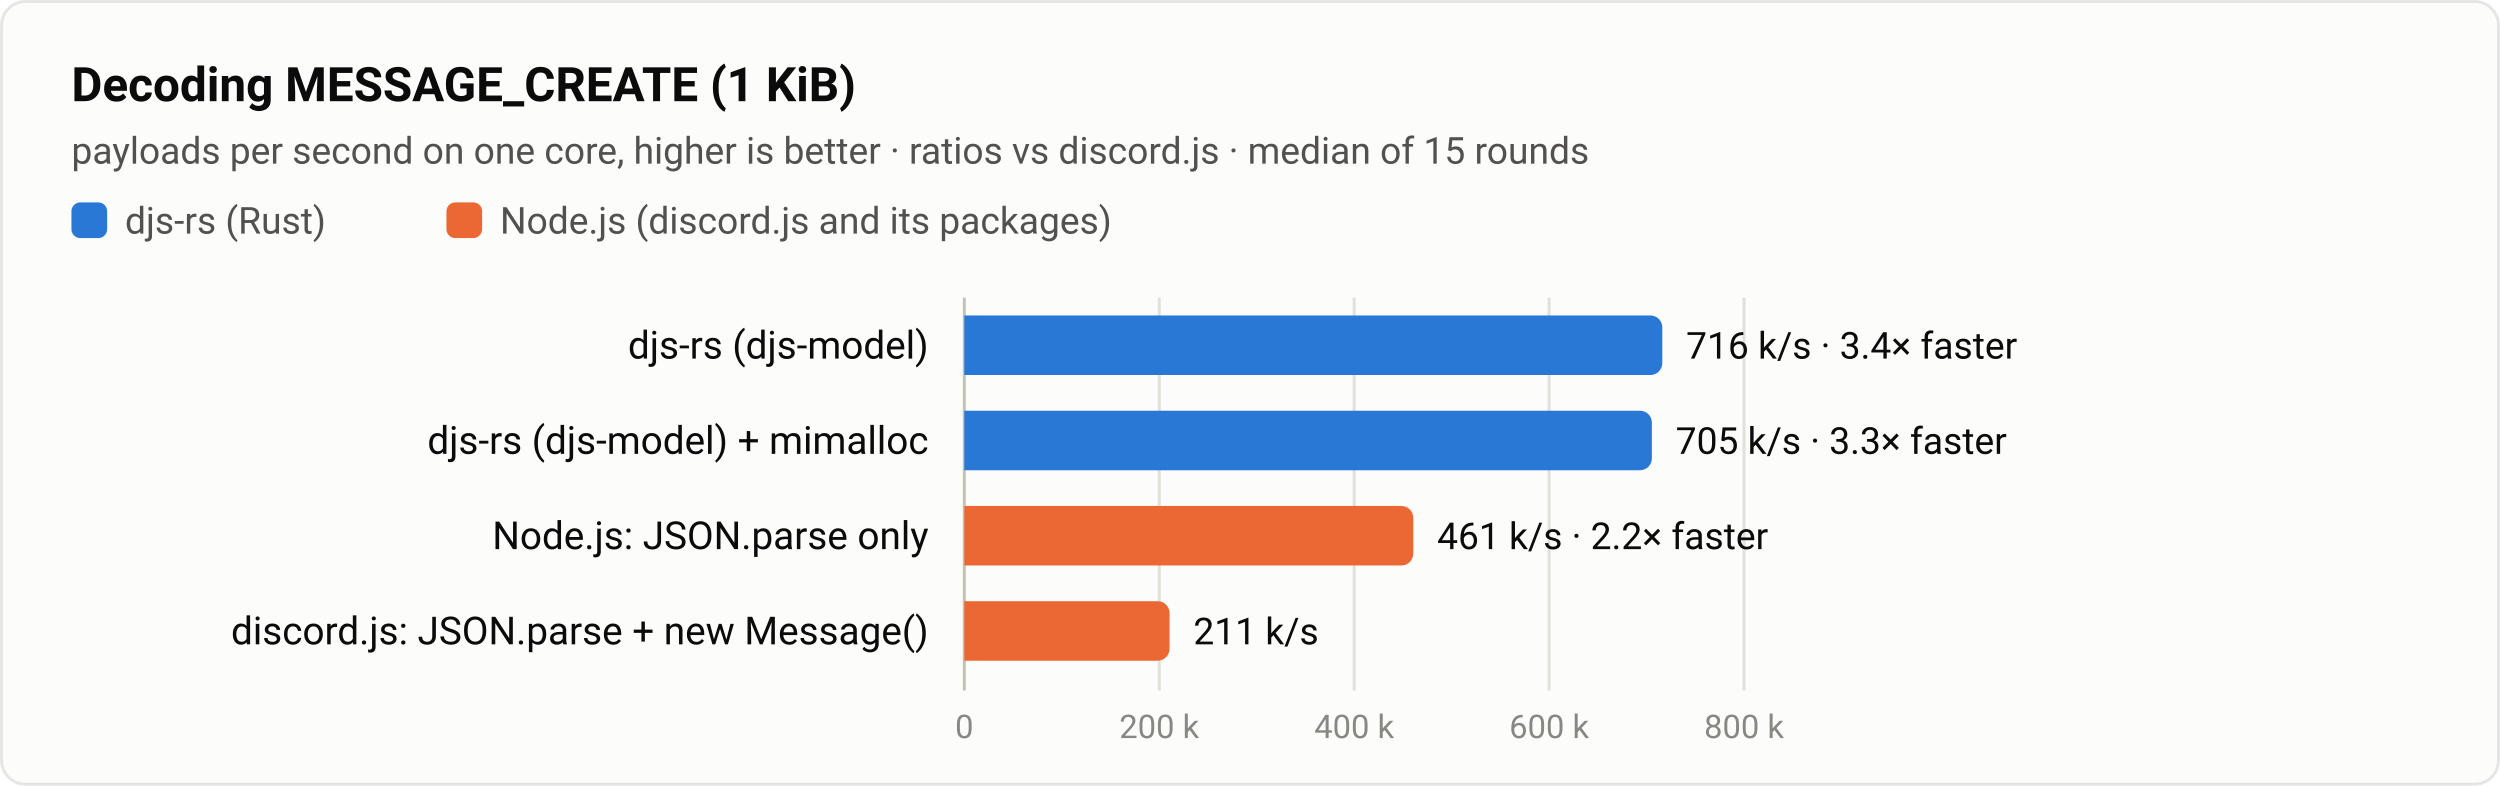
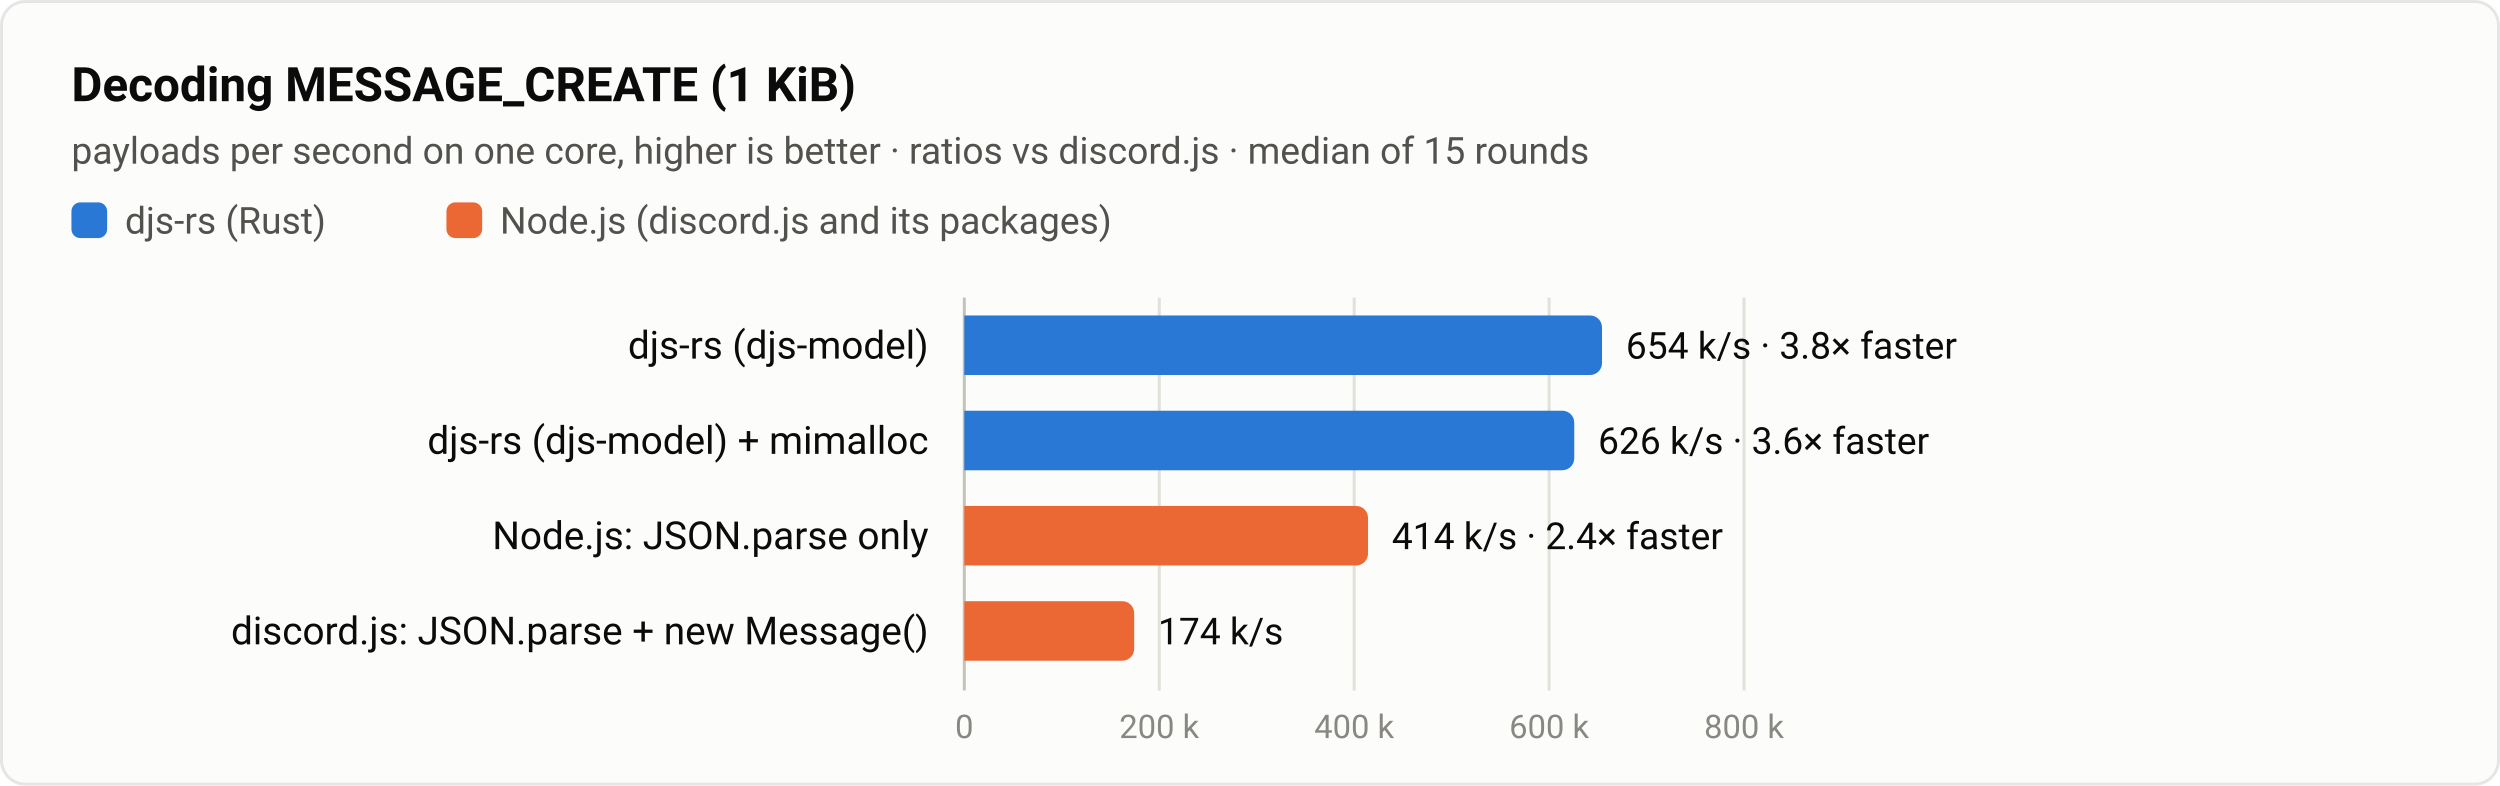
<svg xmlns="http://www.w3.org/2000/svg" width="840" height="264" viewBox="0 0 840 264" role="img" aria-labelledby="title desc" font-family="system-ui, -apple-system, &quot;Segoe UI&quot;, Roboto, sans-serif">
  <rect x="0.5" y="0.5" width="839" height="263" rx="8" fill="#fcfcfb" stroke="rgba(11,11,11,0.10)" />
  <text x="24" y="34" font-size="16" font-weight="600" fill="#0b0b0b">Decoding MESSAGE_CREATE (1 KiB)</text>
  <text x="24" y="55" font-size="12.5" fill="#52514e">payloads per second on one core, higher is better · ratios vs discord.js · median of 15 rounds</text>
  <rect x="24" y="68" width="12" height="12" rx="3" fill="#2a78d6" />
  <text x="42" y="78.5" font-size="12.5" fill="#52514e">djs-rs (Rust)</text>
  <rect x="150" y="68" width="12" height="12" rx="3" fill="#eb6834" />
  <text x="168" y="78.5" font-size="12.5" fill="#52514e">Node.js (discord.js and its packages)</text>
  <line x1="324" y1="100" x2="324" y2="232" stroke="#c3c2b7" stroke-width="1" />
  <text x="324" y="248" font-size="11" text-anchor="middle" fill="#898781" style="font-variant-numeric: tabular-nums">0</text>
  <line x1="389.5" y1="100" x2="389.5" y2="232" stroke="#e1e0d9" stroke-width="1" />
  <text x="389.5" y="248" font-size="11" text-anchor="middle" fill="#898781" style="font-variant-numeric: tabular-nums">200 k</text>
  <line x1="455" y1="100" x2="455" y2="232" stroke="#e1e0d9" stroke-width="1" />
  <text x="455" y="248" font-size="11" text-anchor="middle" fill="#898781" style="font-variant-numeric: tabular-nums">400 k</text>
  <line x1="520.5" y1="100" x2="520.5" y2="232" stroke="#e1e0d9" stroke-width="1" />
  <text x="520.5" y="248" font-size="11" text-anchor="middle" fill="#898781" style="font-variant-numeric: tabular-nums">600 k</text>
  <line x1="586" y1="100" x2="586" y2="232" stroke="#e1e0d9" stroke-width="1" />
  <text x="586" y="248" font-size="11" text-anchor="middle" fill="#898781" style="font-variant-numeric: tabular-nums">800 k</text>
  <text x="312" y="120.5" font-size="13" text-anchor="end" fill="#0b0b0b">djs-rs (djs-model)</text>
-   <path d="M324,106H554.537A4,4 0 0 1 558.537,110V122A4,4 0 0 1 554.537,126H324Z" fill="#2a78d6" />
-   <text x="566.537" y="120.5" font-size="12.5" fill="#0b0b0b" style="font-variant-numeric: tabular-nums">716 k/s · 3.4× faster</text>
+   <path d="M324,106H534.28A4,4 0 0 1 538.28,110V122A4,4 0 0 1 534.28,126H324Z" fill="#2a78d6" />
+   <text x="546.28" y="120.5" font-size="12.5" fill="#0b0b0b" style="font-variant-numeric: tabular-nums">654 k/s · 3.8× faster</text>
  <text x="312" y="152.5" font-size="13" text-anchor="end" fill="#0b0b0b">djs-rs (djs-model) + mimalloc</text>
-   <path d="M324,138H551.032A4,4 0 0 1 555.032,142V154A4,4 0 0 1 551.032,158H324Z" fill="#2a78d6" />
-   <text x="563.032" y="152.5" font-size="12.5" fill="#0b0b0b" style="font-variant-numeric: tabular-nums">705 k/s · 3.3× faster</text>
+   <path d="M324,138H524.946A4,4 0 0 1 528.946,142V154A4,4 0 0 1 524.946,158H324Z" fill="#2a78d6" />
+   <text x="536.946" y="152.5" font-size="12.5" fill="#0b0b0b" style="font-variant-numeric: tabular-nums">626 k/s · 3.6× faster</text>
  <text x="312" y="184.5" font-size="13" text-anchor="end" fill="#0b0b0b">Node.js: JSON.parse only</text>
-   <path d="M324,170H470.865A4,4 0 0 1 474.865,174V186A4,4 0 0 1 470.865,190H324Z" fill="#eb6834" />
-   <text x="482.865" y="184.5" font-size="12.5" fill="#0b0b0b" style="font-variant-numeric: tabular-nums">461 k/s · 2.2× faster</text>
+   <path d="M324,170H455.655A4,4 0 0 1 459.655,174V186A4,4 0 0 1 455.655,190H324Z" fill="#eb6834" />
+   <text x="467.655" y="184.5" font-size="12.5" fill="#0b0b0b" style="font-variant-numeric: tabular-nums">414 k/s · 2.4× faster</text>
  <text x="312" y="216.5" font-size="13" text-anchor="end" fill="#0b0b0b">discord.js: JSON.parse + new Message()</text>
-   <path d="M324,202H388.97A4,4 0 0 1 392.97,206V218A4,4 0 0 1 388.97,222H324Z" fill="#eb6834" />
-   <text x="400.97" y="216.5" font-size="12.5" fill="#0b0b0b" style="font-variant-numeric: tabular-nums">211 k/s</text>
+   <path d="M324,202H377.083A4,4 0 0 1 381.083,206V218A4,4 0 0 1 377.083,222H324Z" fill="#eb6834" />
+   <text x="389.083" y="216.5" font-size="12.5" fill="#0b0b0b" style="font-variant-numeric: tabular-nums">174 k/s</text>
</svg>
